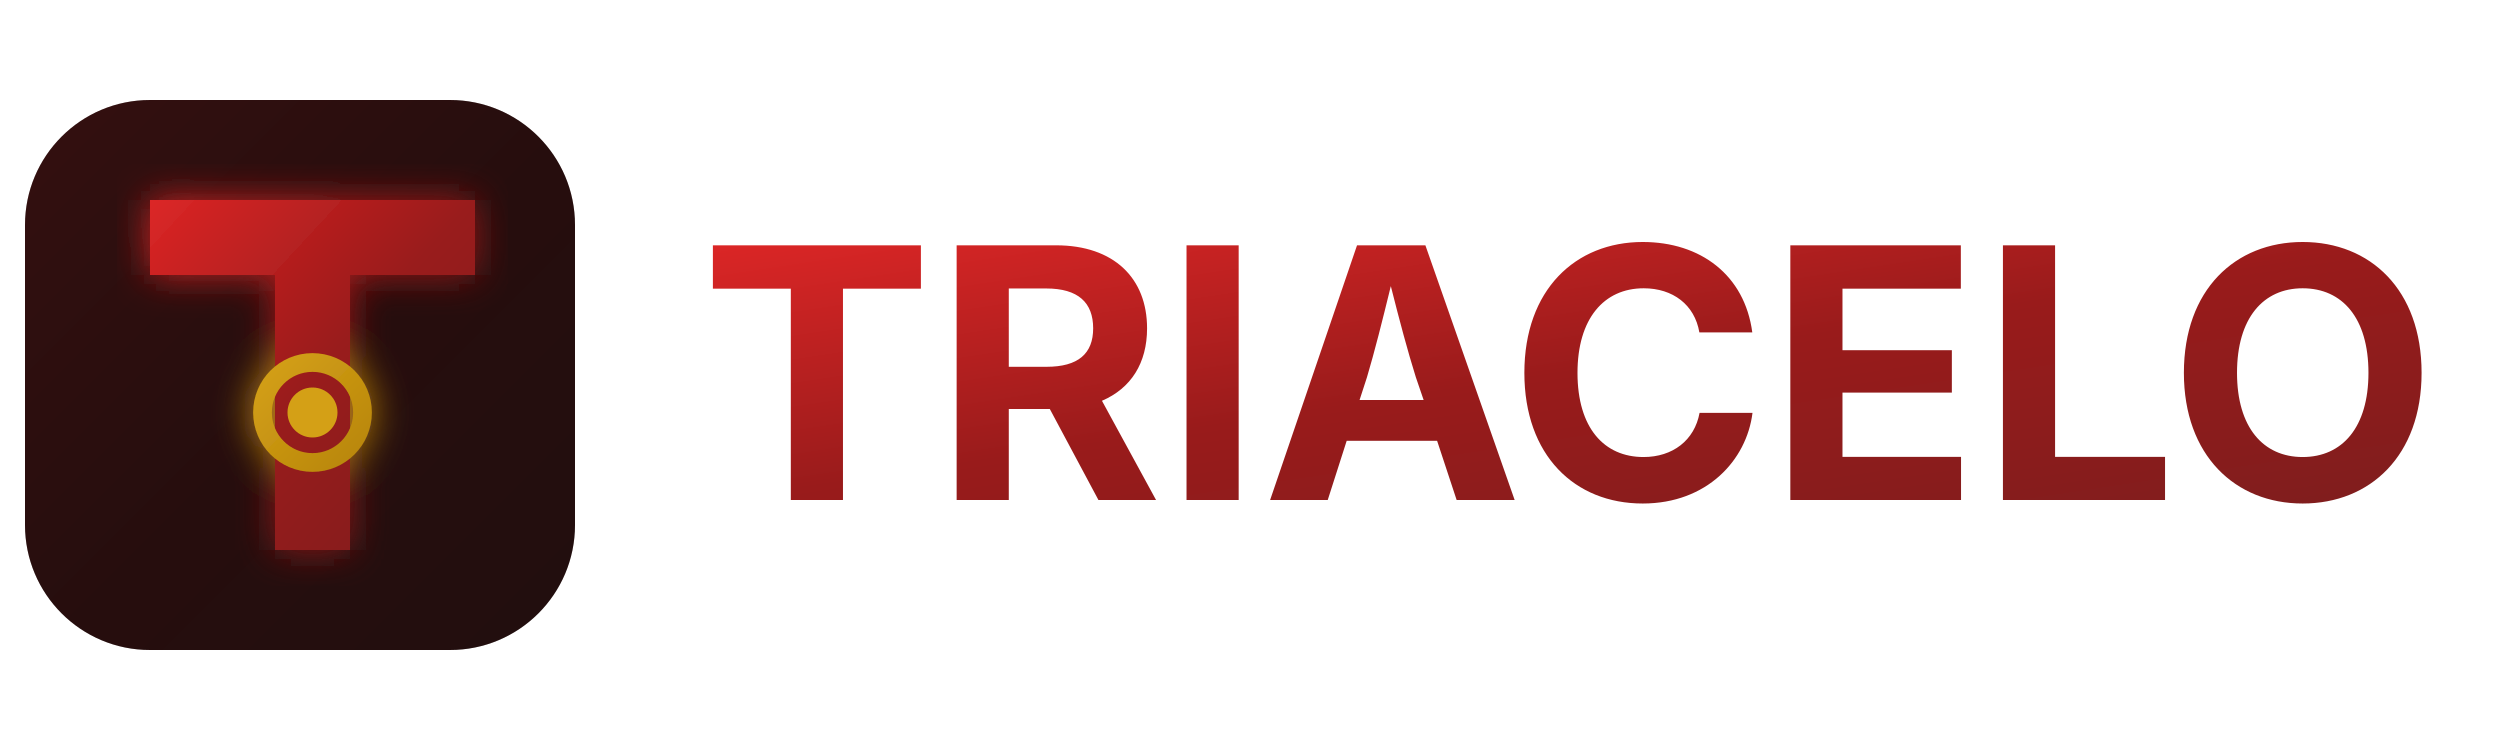
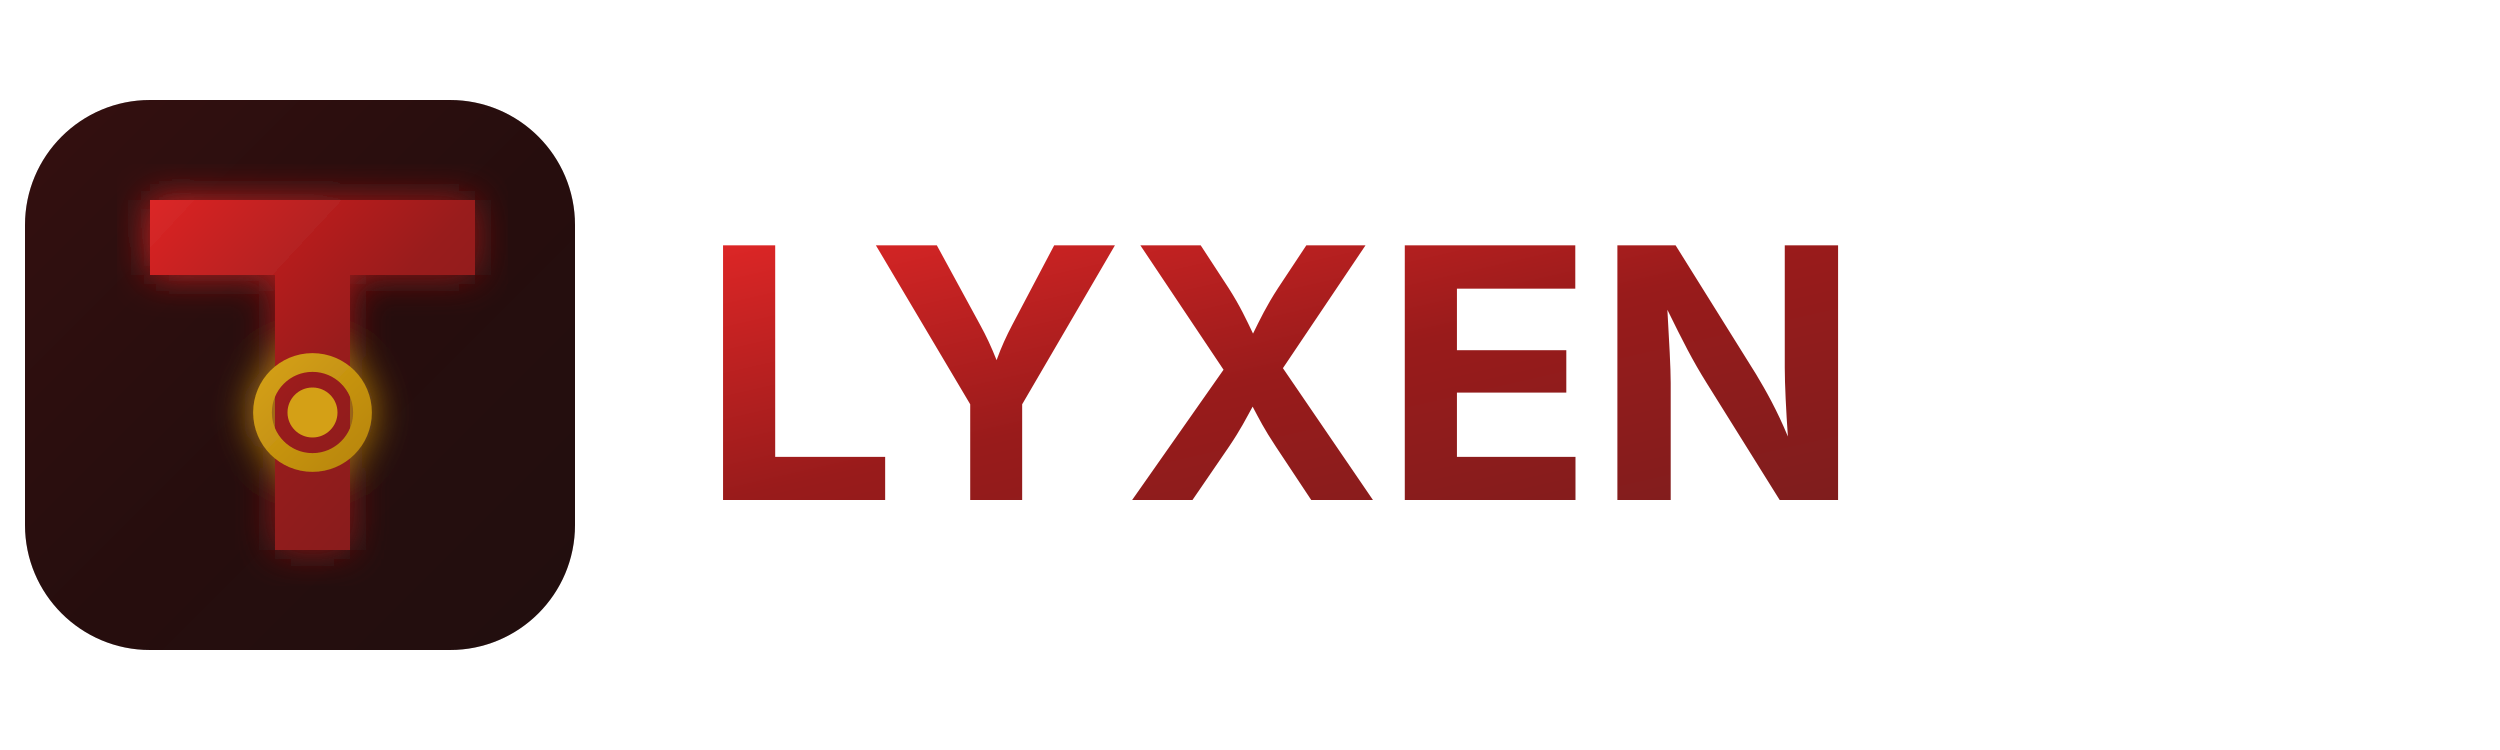
<svg xmlns="http://www.w3.org/2000/svg" viewBox="0 0 200 60">
  <defs>
    <linearGradient id="stark-grad" x1="0%" y1="0%" x2="100%" y2="100%">
      <stop offset="0%" style="stop-color:#dc2626" />
      <stop offset="50%" style="stop-color:#991b1b" />
      <stop offset="100%" style="stop-color:#7f1d1d" />
    </linearGradient>
    <linearGradient id="gold-grad" x1="0%" y1="0%" x2="100%" y2="100%">
      <stop offset="0%" style="stop-color:#d4a017" />
      <stop offset="100%" style="stop-color:#b8860b" />
    </linearGradient>
    <filter id="logo-glow">
      <feGaussianBlur stdDeviation="1.5" result="coloredBlur" />
      <feMerge>
        <feMergeNode in="coloredBlur" />
        <feMergeNode in="SourceGraphic" />
      </feMerge>
    </filter>
  </defs>
  <rect x="2" y="8" width="44" height="44" rx="10" fill="#0a0a0a" />
  <rect x="2" y="8" width="44" height="44" rx="10" fill="url(#stark-grad)" opacity="0.2" />
  <g filter="url(#logo-glow)">
    <path d="M12 16 L38 16 L38 22 L28 22 L28 44 L22 44 L22 22 L12 22 Z" fill="url(#stark-grad)" />
    <circle cx="25" cy="33" r="4" fill="none" stroke="url(#gold-grad)" stroke-width="1.5" />
    <circle cx="25" cy="33" r="2" fill="#d4a017" />
  </g>
-   <text x="56" y="40" font-family="Inter, -apple-system, sans-serif" font-weight="700" font-size="28" fill="url(#stark-grad)">TRIACELO</text>
+   <text x="56" y="40" font-family="Inter, -apple-system, sans-serif" font-weight="700" font-size="28" fill="url(#stark-grad)">LYXEN</text>
</svg>
